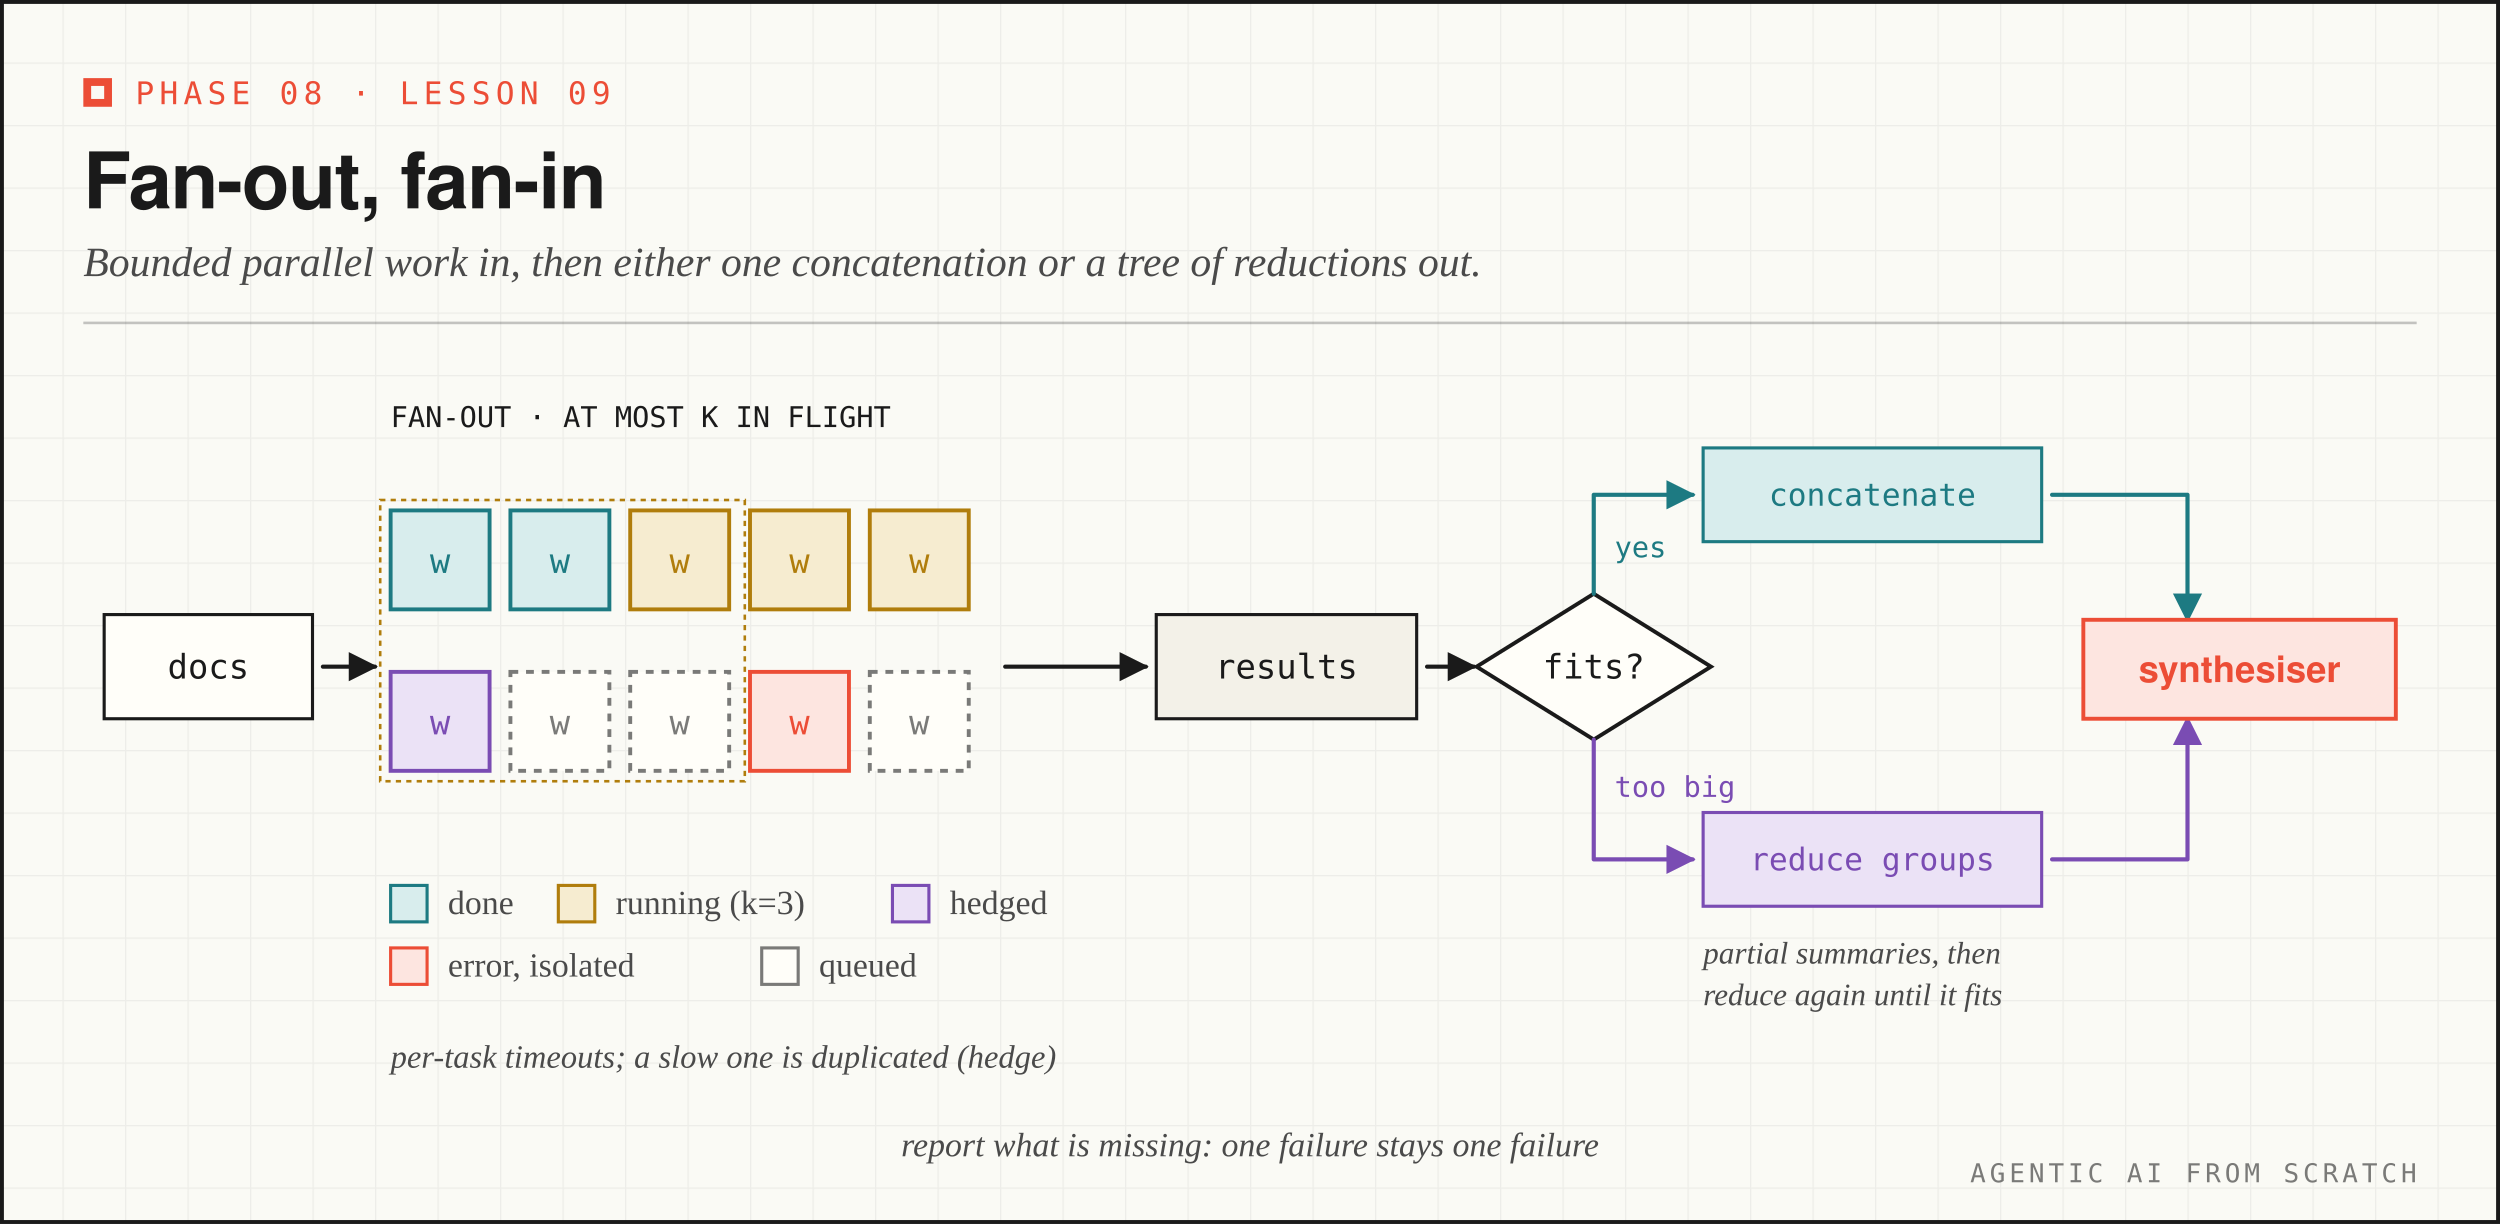
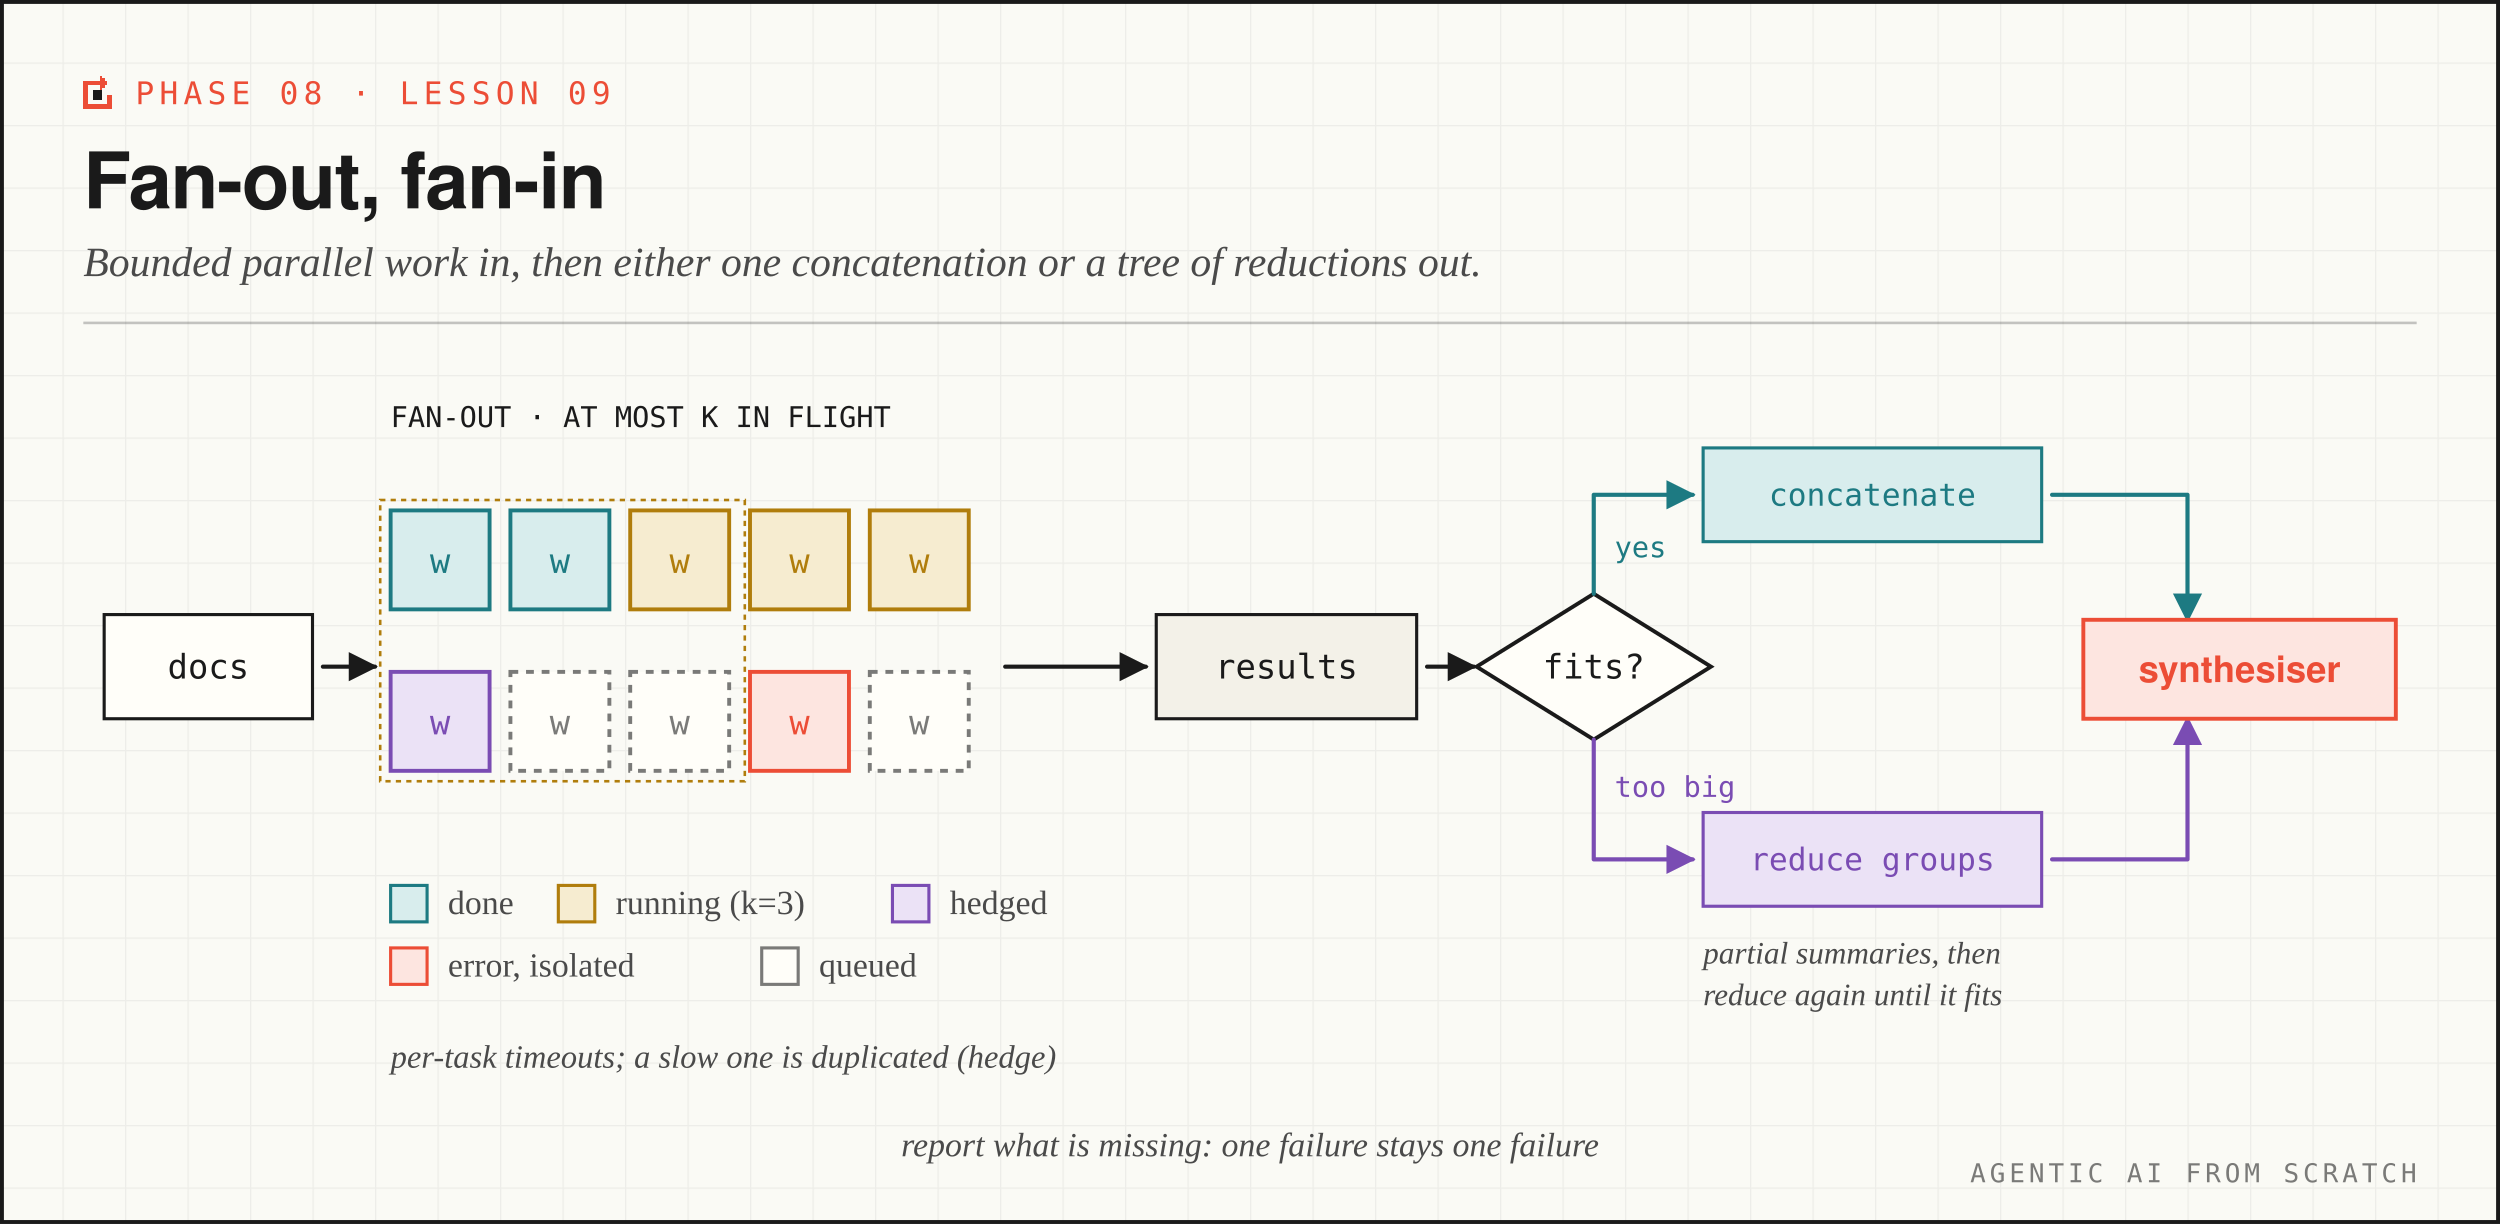
<svg xmlns="http://www.w3.org/2000/svg" width="960" height="470" viewBox="0 0 960 470" role="img" aria-label="Fan-out, fan-in">
  <defs>
    <pattern id="grid" width="24" height="24" patternUnits="userSpaceOnUse">
      <path d="M24 0H0V24" fill="none" stroke="rgba(26,26,26,0.055)" stroke-width="1" />
    </pattern>
    <marker id="ar-ink" viewBox="0 0 10 10" refX="9" refY="5" markerWidth="7" markerHeight="7" orient="auto-start-reverse">
      <path d="M0 0L10 5L0 10z" fill="#1a1a1a" />
    </marker>
    <marker id="ar-ink-s" viewBox="0 0 10 10" refX="9" refY="5" markerWidth="7" markerHeight="7" orient="auto-start-reverse">
      <path d="M0 0L10 5L0 10z" fill="#1a1a1a" />
    </marker>
    <marker id="ar-red" viewBox="0 0 10 10" refX="9" refY="5" markerWidth="7" markerHeight="7" orient="auto-start-reverse">
      <path d="M0 0L10 5L0 10z" fill="#EC4D36" />
    </marker>
    <marker id="ar-red-s" viewBox="0 0 10 10" refX="9" refY="5" markerWidth="7" markerHeight="7" orient="auto-start-reverse">
      <path d="M0 0L10 5L0 10z" fill="#EC4D36" />
    </marker>
    <marker id="ar-teal" viewBox="0 0 10 10" refX="9" refY="5" markerWidth="7" markerHeight="7" orient="auto-start-reverse">
      <path d="M0 0L10 5L0 10z" fill="#1d7a82" />
    </marker>
    <marker id="ar-teal-s" viewBox="0 0 10 10" refX="9" refY="5" markerWidth="7" markerHeight="7" orient="auto-start-reverse">
      <path d="M0 0L10 5L0 10z" fill="#1d7a82" />
    </marker>
    <marker id="ar-amber" viewBox="0 0 10 10" refX="9" refY="5" markerWidth="7" markerHeight="7" orient="auto-start-reverse">
      <path d="M0 0L10 5L0 10z" fill="#b07d0c" />
    </marker>
    <marker id="ar-amber-s" viewBox="0 0 10 10" refX="9" refY="5" markerWidth="7" markerHeight="7" orient="auto-start-reverse">
      <path d="M0 0L10 5L0 10z" fill="#b07d0c" />
    </marker>
    <marker id="ar-violet" viewBox="0 0 10 10" refX="9" refY="5" markerWidth="7" markerHeight="7" orient="auto-start-reverse">
      <path d="M0 0L10 5L0 10z" fill="#7a4cb3" />
    </marker>
    <marker id="ar-violet-s" viewBox="0 0 10 10" refX="9" refY="5" markerWidth="7" markerHeight="7" orient="auto-start-reverse">
      <path d="M0 0L10 5L0 10z" fill="#7a4cb3" />
    </marker>
    <marker id="ar-mute" viewBox="0 0 10 10" refX="9" refY="5" markerWidth="7" markerHeight="7" orient="auto-start-reverse">
      <path d="M0 0L10 5L0 10z" fill="#7a7a78" />
    </marker>
    <marker id="ar-mute-s" viewBox="0 0 10 10" refX="9" refY="5" markerWidth="7" markerHeight="7" orient="auto-start-reverse">
      <path d="M0 0L10 5L0 10z" fill="#7a7a78" />
    </marker>
    <marker id="ar-green" viewBox="0 0 10 10" refX="9" refY="5" markerWidth="7" markerHeight="7" orient="auto-start-reverse">
      <path d="M0 0L10 5L0 10z" fill="#2f7d3a" />
    </marker>
    <marker id="ar-green-s" viewBox="0 0 10 10" refX="9" refY="5" markerWidth="7" markerHeight="7" orient="auto-start-reverse">
      <path d="M0 0L10 5L0 10z" fill="#2f7d3a" />
    </marker>
  </defs>
  <rect width="960" height="470" fill="#fafaf5" />
  <rect width="960" height="470" fill="url(#grid)" />
  <rect x="0.75" y="0.75" width="958.5" height="468.5" fill="none" stroke="#1a1a1a" stroke-width="1.5" />
-   <rect x="32" y="30" width="11" height="11" fill="#EC4D36" />
-   <rect x="35" y="33" width="5" height="5" fill="#fafaf5" />
+   <g transform="translate(30.1667 28.1667) scale(0.916667)" shape-rendering="crispEdges">
+     <path d="M2 3h7v2H4v8h8V9h2v6H2zM9 1h1v6H9zM10 2h1v4h-1zM11 3h1v2h-1z" fill="#EC4D36" />
+     <path d="M6 7h4v4H6z" fill="#1a1a1a" />
+   </g>
  <text x="52" y="40" font-family="'JetBrains Mono',ui-monospace,Menlo,Consolas,monospace" font-size="12" letter-spacing="2" fill="#EC4D36">PHASE 08 · LESSON 09</text>
  <text x="32" y="80" font-family="'Space Grotesk','Helvetica Neue',Helvetica,Arial,sans-serif" font-size="30" font-weight="700" letter-spacing="-0.5" fill="#1a1a1a">Fan-out, fan-in</text>
  <text x="32" y="106" font-family="'Source Serif 4',Georgia,'Times New Roman',serif" font-size="16" font-style="italic" fill="#4a4a4a">Bounded parallel work in, then either one concatenation or a tree of reductions out.</text>
  <line x1="32" y1="124" x2="928" y2="124" stroke="#1a1a1a" stroke-width="1" opacity="0.25" />
  <rect x="40" y="236" width="80" height="40" fill="#fffef9" stroke="#1a1a1a" stroke-width="1.2" />
  <text x="80.0" y="260.55" font-family="'JetBrains Mono',ui-monospace,Menlo,Consolas,monospace" font-size="13" fill="#1a1a1a" text-anchor="middle">docs</text>
  <text x="150" y="164" font-family="'JetBrains Mono',ui-monospace,Menlo,Consolas,monospace" font-size="11" fill="#1a1a1a">FAN-OUT · AT MOST K IN FLIGHT</text>
  <rect x="150" y="196" width="38" height="38" fill="#d8eded" stroke="#1d7a82" stroke-width="1.5" />
  <text x="169" y="220" font-family="'JetBrains Mono',ui-monospace,Menlo,Consolas,monospace" font-size="13" fill="#1d7a82" text-anchor="middle">w</text>
  <rect x="196" y="196" width="38" height="38" fill="#d8eded" stroke="#1d7a82" stroke-width="1.5" />
  <text x="215" y="220" font-family="'JetBrains Mono',ui-monospace,Menlo,Consolas,monospace" font-size="13" fill="#1d7a82" text-anchor="middle">w</text>
  <rect x="242" y="196" width="38" height="38" fill="#f6ecd0" stroke="#b07d0c" stroke-width="1.5" />
  <text x="261" y="220" font-family="'JetBrains Mono',ui-monospace,Menlo,Consolas,monospace" font-size="13" fill="#b07d0c" text-anchor="middle">w</text>
  <rect x="288" y="196" width="38" height="38" fill="#f6ecd0" stroke="#b07d0c" stroke-width="1.5" />
  <text x="307" y="220" font-family="'JetBrains Mono',ui-monospace,Menlo,Consolas,monospace" font-size="13" fill="#b07d0c" text-anchor="middle">w</text>
  <rect x="334" y="196" width="38" height="38" fill="#f6ecd0" stroke="#b07d0c" stroke-width="1.5" />
  <text x="353" y="220" font-family="'JetBrains Mono',ui-monospace,Menlo,Consolas,monospace" font-size="13" fill="#b07d0c" text-anchor="middle">w</text>
  <rect x="150" y="258" width="38" height="38" fill="#ebe2f6" stroke="#7a4cb3" stroke-width="1.5" />
  <text x="169" y="282" font-family="'JetBrains Mono',ui-monospace,Menlo,Consolas,monospace" font-size="13" fill="#7a4cb3" text-anchor="middle">w</text>
  <rect x="196" y="258" width="38" height="38" fill="#fffef9" stroke="#7a7a78" stroke-width="1.5" stroke-dasharray="3 3" />
  <text x="215" y="282" font-family="'JetBrains Mono',ui-monospace,Menlo,Consolas,monospace" font-size="13" fill="#7a7a78" text-anchor="middle">w</text>
  <rect x="242" y="258" width="38" height="38" fill="#fffef9" stroke="#7a7a78" stroke-width="1.5" stroke-dasharray="3 3" />
  <text x="261" y="282" font-family="'JetBrains Mono',ui-monospace,Menlo,Consolas,monospace" font-size="13" fill="#7a7a78" text-anchor="middle">w</text>
  <rect x="288" y="258" width="38" height="38" fill="#fde5e0" stroke="#EC4D36" stroke-width="1.5" />
  <text x="307" y="282" font-family="'JetBrains Mono',ui-monospace,Menlo,Consolas,monospace" font-size="13" fill="#EC4D36" text-anchor="middle">w</text>
  <rect x="334" y="258" width="38" height="38" fill="#fffef9" stroke="#7a7a78" stroke-width="1.5" stroke-dasharray="3 3" />
  <text x="353" y="282" font-family="'JetBrains Mono',ui-monospace,Menlo,Consolas,monospace" font-size="13" fill="#7a7a78" text-anchor="middle">w</text>
  <path d="M124 256 L144 256" fill="none" stroke="#1a1a1a" stroke-width="1.6" stroke-linejoin="round" stroke-linecap="round" marker-end="url(#ar-ink)" />
  <rect x="146" y="192" width="140" height="108" fill="none" stroke="#b07d0c" stroke-width="1" stroke-dasharray="2 2" />
  <rect x="150" y="340" width="14" height="14" fill="#d8eded" stroke="#1d7a82" stroke-width="1.2" />
  <text x="172" y="351" font-family="'Source Serif 4',Georgia,'Times New Roman',serif" font-size="13" fill="#4a4a4a">done</text>
  <rect x="214.4" y="340" width="14" height="14" fill="#f6ecd0" stroke="#b07d0c" stroke-width="1.2" />
  <text x="236.4" y="351" font-family="'Source Serif 4',Georgia,'Times New Roman',serif" font-size="13" fill="#4a4a4a">running (k=3)</text>
  <rect x="342.7" y="340" width="14" height="14" fill="#ebe2f6" stroke="#7a4cb3" stroke-width="1.2" />
  <text x="364.7" y="351" font-family="'Source Serif 4',Georgia,'Times New Roman',serif" font-size="13" fill="#4a4a4a">hedged</text>
  <rect x="150" y="364" width="14" height="14" fill="#fde5e0" stroke="#EC4D36" stroke-width="1.2" />
  <text x="172" y="375" font-family="'Source Serif 4',Georgia,'Times New Roman',serif" font-size="13" fill="#4a4a4a">error, isolated</text>
  <rect x="292.5" y="364" width="14" height="14" fill="#fffef9" stroke="#7a7a78" stroke-width="1.2" />
  <text x="314.5" y="375" font-family="'Source Serif 4',Georgia,'Times New Roman',serif" font-size="13" fill="#4a4a4a">queued</text>
  <text x="150" y="410" font-family="'Source Serif 4',Georgia,'Times New Roman',serif" font-size="12.5" fill="#4a4a4a" font-style="italic">per-task timeouts; a slow one is duplicated (hedge)</text>
  <path d="M386 256 L440 256" fill="none" stroke="#1a1a1a" stroke-width="1.6" stroke-linejoin="round" stroke-linecap="round" marker-end="url(#ar-ink)" />
  <rect x="444" y="236" width="100" height="40" fill="#f3f1e8" stroke="#1a1a1a" stroke-width="1.2" />
  <text x="494.0" y="260.55" font-family="'JetBrains Mono',ui-monospace,Menlo,Consolas,monospace" font-size="13" fill="#1a1a1a" text-anchor="middle">results</text>
  <path d="M612 228.0 L657.0 256 L612 284.0 L567.0 256 Z" fill="#fffef9" stroke="#1a1a1a" stroke-width="1.5" />
  <text x="612" y="260.55" font-family="'JetBrains Mono',ui-monospace,Menlo,Consolas,monospace" font-size="13" fill="#1a1a1a" text-anchor="middle">fits?</text>
  <path d="M548 256 L566 256" fill="none" stroke="#1a1a1a" stroke-width="1.6" stroke-linejoin="round" stroke-linecap="round" marker-end="url(#ar-ink)" />
  <path d="M612 228 L612 190 L650 190" fill="none" stroke="#1d7a82" stroke-width="1.6" stroke-linejoin="round" stroke-linecap="round" marker-end="url(#ar-teal)" />
  <text x="620" y="214" font-family="'JetBrains Mono',ui-monospace,Menlo,Consolas,monospace" font-size="11" fill="#1d7a82">yes</text>
  <rect x="654" y="172" width="130" height="36" fill="#d8eded" stroke="#1d7a82" stroke-width="1.2" />
  <text x="719.0" y="194.2" font-family="'JetBrains Mono',ui-monospace,Menlo,Consolas,monospace" font-size="12" fill="#1d7a82" text-anchor="middle">concatenate</text>
  <path d="M612 284 L612 330 L650 330" fill="none" stroke="#7a4cb3" stroke-width="1.6" stroke-linejoin="round" stroke-linecap="round" marker-end="url(#ar-violet)" />
  <text x="620" y="306" font-family="'JetBrains Mono',ui-monospace,Menlo,Consolas,monospace" font-size="11" fill="#7a4cb3">too big</text>
  <rect x="654" y="312" width="130" height="36" fill="#ebe2f6" stroke="#7a4cb3" stroke-width="1.2" />
  <text x="719.0" y="334.2" font-family="'JetBrains Mono',ui-monospace,Menlo,Consolas,monospace" font-size="12" fill="#7a4cb3" text-anchor="middle">reduce groups</text>
  <text x="654" y="370" font-family="'Source Serif 4',Georgia,'Times New Roman',serif" font-size="12" fill="#4a4a4a" font-style="italic">partial summaries, then</text>
  <text x="654" y="386" font-family="'Source Serif 4',Georgia,'Times New Roman',serif" font-size="12" fill="#4a4a4a" font-style="italic">reduce again until it fits</text>
  <path d="M788 190 L840 190 L840 238" fill="none" stroke="#1d7a82" stroke-width="1.6" stroke-linejoin="round" stroke-linecap="round" marker-end="url(#ar-teal)" />
  <path d="M788 330 L840 330 L840 276" fill="none" stroke="#7a4cb3" stroke-width="1.6" stroke-linejoin="round" stroke-linecap="round" marker-end="url(#ar-violet)" />
  <rect x="800" y="238" width="120" height="38" fill="#fde5e0" stroke="#EC4D36" stroke-width="1.5" />
  <text x="860.0" y="261.9" font-family="'Space Grotesk','Helvetica Neue',Helvetica,Arial,sans-serif" font-size="14" fill="#EC4D36" font-weight="600" text-anchor="middle">synthesiser</text>
  <text x="480" y="444" font-family="'Source Serif 4',Georgia,'Times New Roman',serif" font-size="13" fill="#4a4a4a" text-anchor="middle" font-style="italic">report what is missing: one failure stays one failure</text>
  <text x="928" y="454" font-family="'JetBrains Mono',ui-monospace,Menlo,Consolas,monospace" font-size="10" letter-spacing="1.5" fill="#7a7a78" text-anchor="end">AGENTIC AI FROM SCRATCH</text>
</svg>
